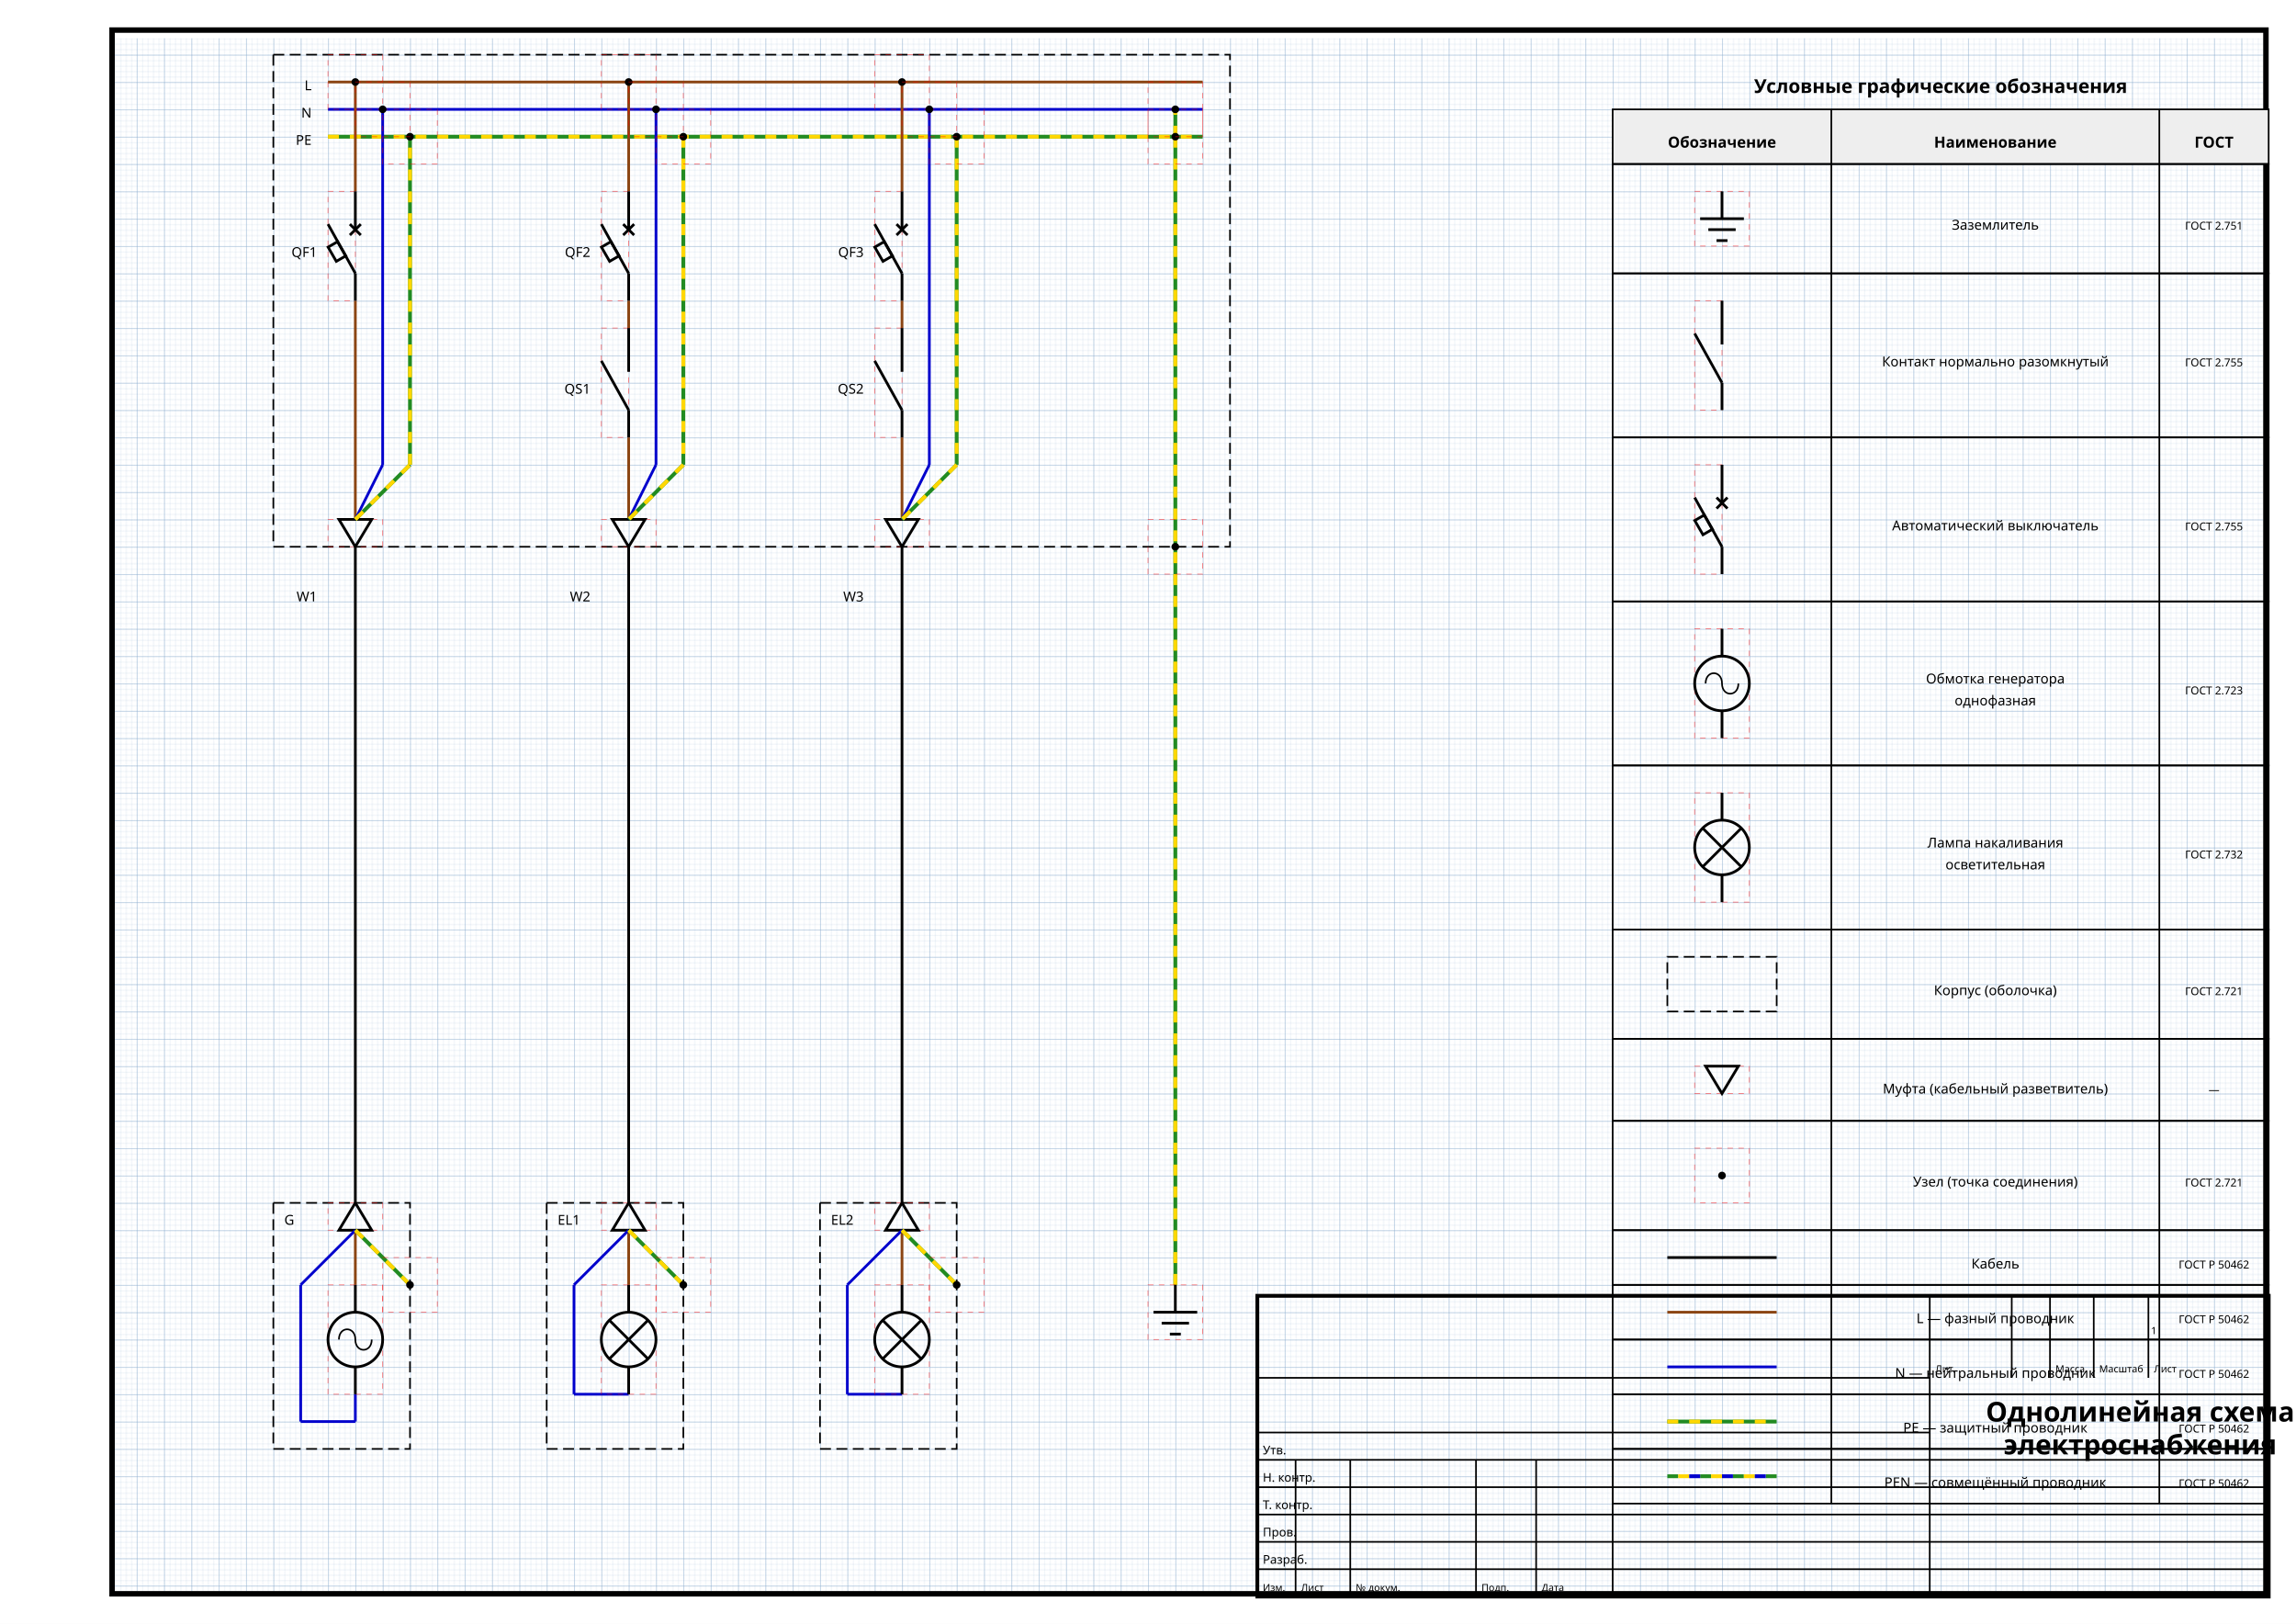
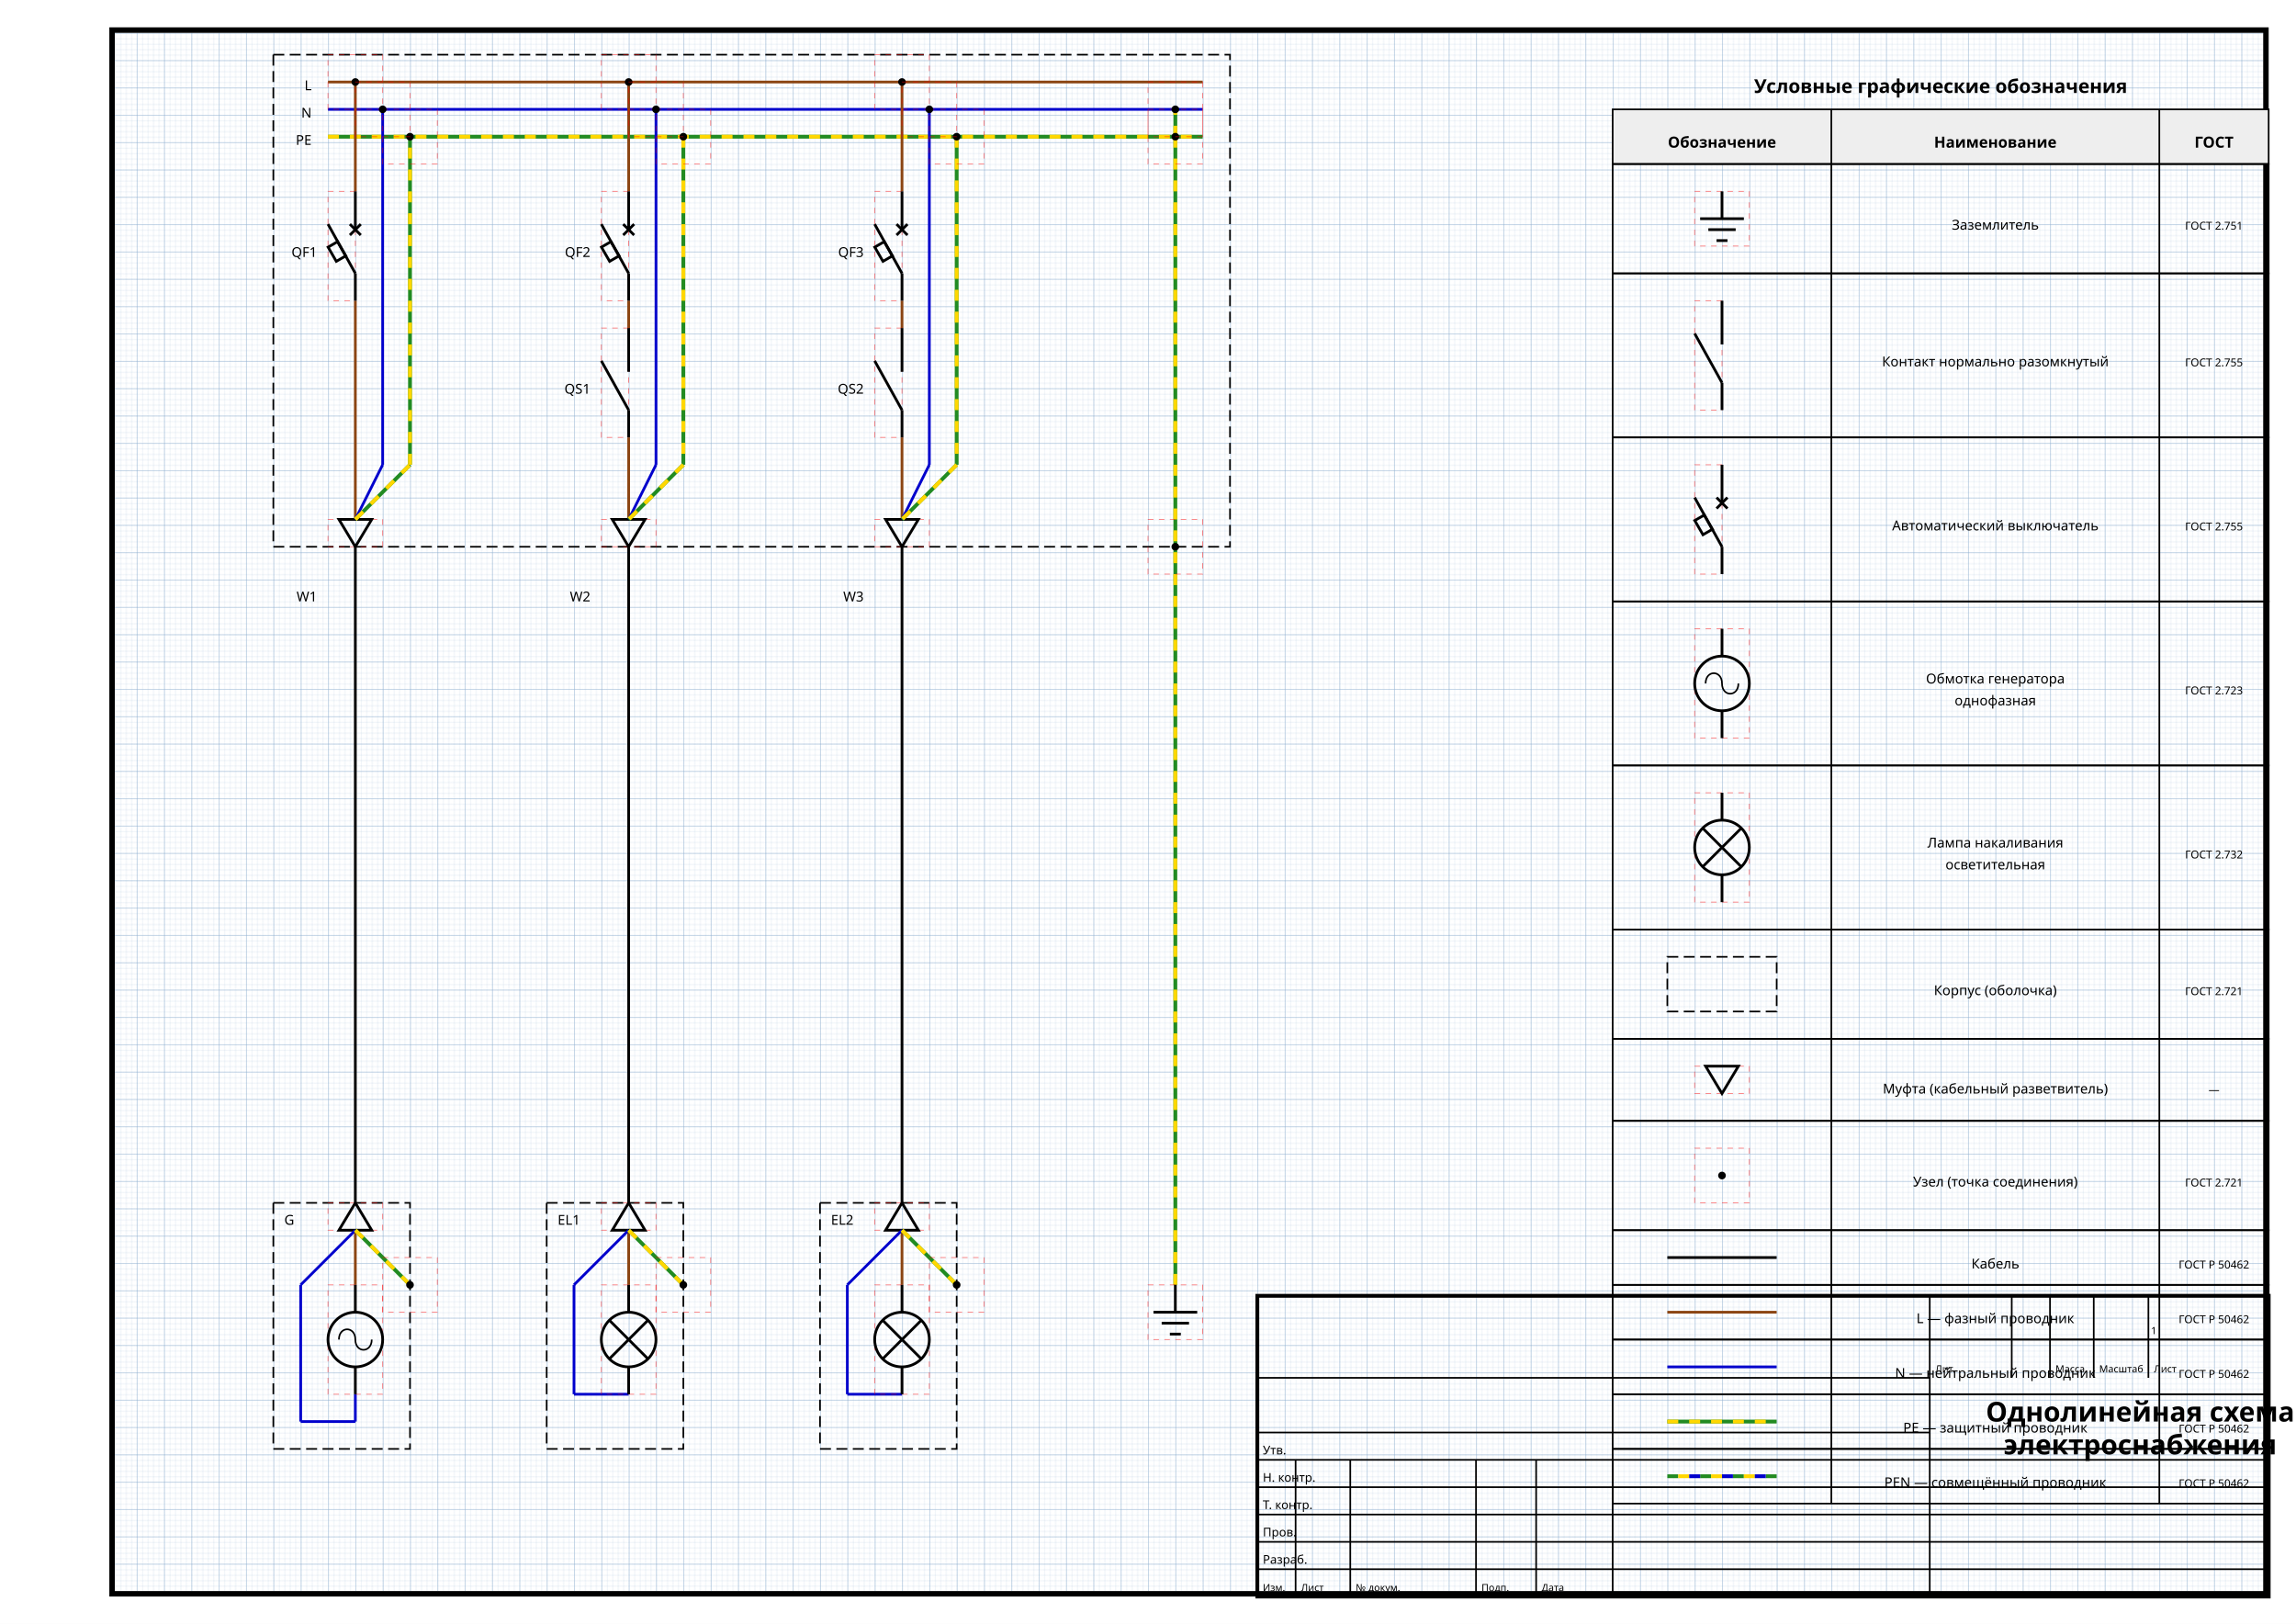
<svg xmlns="http://www.w3.org/2000/svg" width="420mm" height="297mm" viewBox="0 0 420 297">
  <rect width="420" height="297" fill="white" />
  <defs>
-     <pattern id="mm1" width="1" height="1" patternUnits="userSpaceOnUse">
+     <pattern id="mm1" width="1" height="1" patternUnits="userSpaceOnUse" y="1">
      <line x1="0" y1="0" x2="0" y2="1" stroke="#c8d8e8" stroke-width="0.1" />
      <line x1="0" y1="0" x2="1" y2="0" stroke="#c8d8e8" stroke-width="0.1" />
    </pattern>
-     <pattern id="mm5" width="5" height="5" patternUnits="userSpaceOnUse">
+     <pattern id="mm5" width="5" height="5" patternUnits="userSpaceOnUse" y="1">
      <rect width="5" height="5" fill="url(#mm1)" />
      <line x1="0" y1="0" x2="0" y2="5" stroke="#90b0d0" stroke-width="0.15" />
      <line x1="0" y1="0" x2="5" y2="0" stroke="#90b0d0" stroke-width="0.15" />
    </pattern>
    <symbol id="ugo-node" overflow="visible">
      <rect x="-5" y="-5" width="10" height="10" fill="none" stroke="red" stroke-width="0.15" stroke-dasharray="1,1" opacity="0.5" />
      <circle cx="0" cy="0" r="0.7" fill="black" stroke="none" />
    </symbol>
    <symbol id="ugo-ground" overflow="visible">
      <rect x="-5" y="0" width="10" height="10" fill="none" stroke="red" stroke-width="0.15" stroke-dasharray="1,1" opacity="0.5" />
      <g stroke="black" stroke-width="0.5">
        <line x1="0" y1="0" x2="0" y2="5" />
        <line x1="-4" y1="5" x2="4" y2="5" />
        <line x1="-2.5" y1="7" x2="2.5" y2="7" />
        <line x1="-1" y1="9" x2="1" y2="9" />
      </g>
    </symbol>
    <symbol id="ugo-contact" overflow="visible">
      <rect x="-5" y="0" width="5" height="20" fill="none" stroke="red" stroke-width="0.15" stroke-dasharray="1,1" opacity="0.5" />
      <g stroke="black" stroke-width="0.5" fill="none">
        <line x1="0" y1="0" x2="0" y2="8" />
        <line x1="0" y1="15" x2="-5" y2="6" />
        <line x1="0" y1="15" x2="0" y2="20" />
      </g>
    </symbol>
    <symbol id="ugo-breaker" overflow="visible">
      <rect x="-5" y="0" width="5" height="20" fill="none" stroke="red" stroke-width="0.15" stroke-dasharray="1,1" opacity="0.5" />
      <g stroke="black" stroke-width="0.5" fill="none">
        <line x1="0" y1="0" x2="0" y2="7" />
        <line x1="-1" y1="6" x2="1" y2="8" />
        <line x1="-1" y1="8" x2="1" y2="6" />
        <line x1="0" y1="15" x2="-5" y2="6" />
        <rect x="-2" y="-1.5" width="2" height="3" fill="none" stroke="black" stroke-width="0.5" transform="translate(-2.5, 10.5) rotate(-30)" />
        <line x1="0" y1="15" x2="0" y2="20" />
      </g>
    </symbol>
    <symbol id="ugo-generator" overflow="visible">
      <rect x="-5" y="0" width="10" height="20" fill="none" stroke="red" stroke-width="0.15" stroke-dasharray="1,1" opacity="0.5" />
      <g stroke="black" stroke-width="0.5" fill="none">
        <line x1="0" y1="0" x2="0" y2="5" />
        <circle cx="0" cy="10" r="5" />
        <path d="M-3,10 C-3,7.5 0,7.5 0,10 S3,12.5 3,10" stroke-width="0.3" />
        <line x1="0" y1="15" x2="0" y2="20" />
      </g>
    </symbol>
    <symbol id="ugo-lamp" overflow="visible">
      <rect x="-5" y="0" width="10" height="20" fill="none" stroke="red" stroke-width="0.15" stroke-dasharray="1,1" opacity="0.5" />
      <g stroke="black" stroke-width="0.5" fill="none">
        <line x1="0" y1="0" x2="0" y2="5" />
        <circle cx="0" cy="10" r="5" />
        <line x1="-3.5" y1="6.5" x2="3.5" y2="13.5" />
        <line x1="3.5" y1="6.5" x2="-3.5" y2="13.5" />
        <line x1="0" y1="15" x2="0" y2="20" />
      </g>
    </symbol>
    <symbol id="ugo-mufta" overflow="visible">
      <rect x="-5" y="0" width="10" height="5" fill="none" stroke="red" stroke-width="0.15" stroke-dasharray="1,1" opacity="0.5" />
      <polygon points="-3,0 3,0 0,5" stroke="black" stroke-width="0.5" fill="none" />
    </symbol>
  </defs>
-   <rect x="21" y="7" width="393" height="284" fill="url(#mm5)" />
+   <rect x="21" y="6" width="393" height="285" fill="url(#mm5)" />
  <rect x="20.5" y="5.5" width="394" height="286" fill="none" stroke="black" stroke-width="1" />
  <g stroke="black" stroke-width="0.3" font-family="sans-serif" fill="none">
    <rect x="230" y="237" width="185" height="55" stroke-width="0.7" />
    <line x1="230" y1="287" x2="415" y2="287" />
    <line x1="230" y1="282" x2="415" y2="282" />
    <line x1="230" y1="277" x2="415" y2="277" />
    <line x1="230" y1="272" x2="415" y2="272" />
    <line x1="230" y1="267" x2="415" y2="267" />
    <line x1="230" y1="262" x2="353" y2="262" />
    <line x1="230" y1="252" x2="353" y2="252" />
    <line x1="237" y1="267" x2="237" y2="292" />
    <line x1="247" y1="267" x2="247" y2="292" />
    <line x1="270" y1="267" x2="270" y2="292" />
    <line x1="281" y1="267" x2="281" y2="292" />
    <line x1="295" y1="267" x2="295" y2="292" />
    <line x1="353" y1="237" x2="353" y2="292" />
    <line x1="368" y1="237" x2="368" y2="252" />
    <line x1="375" y1="237" x2="375" y2="252" />
    <line x1="383" y1="237" x2="383" y2="252" />
    <line x1="393" y1="237" x2="393" y2="252" />
    <g font-size="1.8" fill="black" stroke="none">
      <text x="231" y="291">Изм.</text>
      <text x="238" y="291">Лист</text>
      <text x="248" y="291">№ докум.</text>
      <text x="271" y="291">Подп.</text>
      <text x="282" y="291">Дата</text>
    </g>
    <g font-size="2.2" fill="black" stroke="none">
      <text x="231" y="286">Разраб.</text>
      <text x="231" y="281">Пров.</text>
      <text x="231" y="271">Н. контр.</text>
      <text x="231" y="276">Т. контр.</text>
      <text x="231" y="266">Утв.</text>
    </g>
    <text x="391.5" y="260" font-size="5" fill="black" stroke="none" text-anchor="middle" font-weight="bold">Однолинейная схема</text>
    <text x="391.5" y="266" font-size="5" fill="black" stroke="none" text-anchor="middle" font-weight="bold">электроснабжения</text>
    <g font-size="1.8" fill="black" stroke="none">
      <text x="354" y="251">Лит.</text>
      <text x="376" y="251">Масса</text>
      <text x="384" y="251">Масштаб</text>
    </g>
    <g font-size="1.8" fill="black" stroke="none">
      <text x="394" y="251">Лист</text>
      <text x="394" y="244" text-anchor="middle">1</text>
    </g>
  </g>
  <rect x="50" y="10" width="175" height="90" fill="none" stroke="black" stroke-width="0.3" stroke-dasharray="2,1" />
  <line x1="60" y1="15" x2="220" y2="15" stroke="#8B4513" stroke-width="0.5" />
  <line x1="60" y1="20" x2="220" y2="20" stroke="#0000CC" stroke-width="0.5" />
  <g stroke-width="0.7">
    <line x1="60" y1="25" x2="220" y2="25" stroke="#228B22" />
    <line x1="60" y1="25" x2="220" y2="25" stroke="#FFD700" stroke-dasharray="2,2" />
  </g>
  <rect x="50" y="220" width="25" height="45" fill="none" stroke="black" stroke-width="0.3" stroke-dasharray="2,1" />
  <rect x="100" y="220" width="25" height="45" fill="none" stroke="black" stroke-width="0.3" stroke-dasharray="2,1" />
  <rect x="150" y="220" width="25" height="45" fill="none" stroke="black" stroke-width="0.3" stroke-dasharray="2,1" />
  <g stroke="#8B4513" stroke-width="0.5">
    <line x1="65" y1="15" x2="65" y2="35" />
    <line x1="65" y1="55" x2="65" y2="95" />
    <line x1="65" y1="225" x2="65" y2="235" />
    <line x1="115" y1="15" x2="115" y2="35" />
    <line x1="115" y1="55" x2="115" y2="60" />
    <line x1="115" y1="80" x2="115" y2="95" />
    <line x1="115" y1="225" x2="115" y2="235" />
    <line x1="165" y1="15" x2="165" y2="35" />
    <line x1="165" y1="55" x2="165" y2="60" />
    <line x1="165" y1="80" x2="165" y2="95" />
    <line x1="165" y1="225" x2="165" y2="235" />
  </g>
  <use href="#ugo-breaker" x="65" y="35" />
  <use href="#ugo-breaker" x="115" y="35" />
  <use href="#ugo-contact" x="115" y="60" />
  <use href="#ugo-breaker" x="165" y="35" />
  <use href="#ugo-contact" x="165" y="60" />
  <use href="#ugo-mufta" x="65" y="95" />
  <line x1="65" y1="100" x2="65" y2="220" stroke="black" stroke-width="0.5" />
  <g transform="translate(65, 225) scale(1, -1)">
    <use href="#ugo-mufta" />
  </g>
  <use href="#ugo-mufta" x="115" y="95" />
  <line x1="115" y1="100" x2="115" y2="220" stroke="black" stroke-width="0.5" />
  <g transform="translate(115, 225) scale(1, -1)">
    <use href="#ugo-mufta" />
  </g>
  <use href="#ugo-mufta" x="165" y="95" />
  <line x1="165" y1="100" x2="165" y2="220" stroke="black" stroke-width="0.5" />
  <g transform="translate(165, 225) scale(1, -1)">
    <use href="#ugo-mufta" />
  </g>
  <g stroke="#0000CC" stroke-width="0.5">
    <line x1="70" y1="20" x2="70" y2="85" />
    <line x1="70" y1="85" x2="65" y2="95" />
    <line x1="65" y1="225" x2="55" y2="235" />
    <line x1="55" y1="235" x2="55" y2="260" />
    <line x1="55" y1="260" x2="65" y2="260" />
    <line x1="65" y1="260" x2="65" y2="255" />
    <line x1="120" y1="20" x2="120" y2="85" />
    <line x1="120" y1="85" x2="115" y2="95" />
    <line x1="115" y1="225" x2="105" y2="235" />
    <line x1="105" y1="235" x2="105" y2="255" />
    <line x1="105" y1="255" x2="115" y2="255" />
    <line x1="170" y1="20" x2="170" y2="85" />
    <line x1="170" y1="85" x2="165" y2="95" />
    <line x1="165" y1="225" x2="155" y2="235" />
    <line x1="155" y1="235" x2="155" y2="255" />
    <line x1="155" y1="255" x2="165" y2="255" />
  </g>
  <g stroke-width="0.7">
    <line x1="65" y1="95" x2="75" y2="85" stroke="#228B22" />
    <line x1="75" y1="85" x2="75" y2="25" stroke="#228B22" />
    <line x1="65" y1="225" x2="75" y2="235" stroke="#228B22" />
    <line x1="125" y1="25" x2="125" y2="85" stroke="#228B22" />
    <line x1="125" y1="85" x2="115" y2="95" stroke="#228B22" />
    <line x1="115" y1="225" x2="125" y2="235" stroke="#228B22" />
    <line x1="175" y1="25" x2="175" y2="85" stroke="#228B22" />
    <line x1="175" y1="85" x2="165" y2="95" stroke="#228B22" />
    <line x1="165" y1="225" x2="175" y2="235" stroke="#228B22" />
    <line x1="215" y1="25" x2="215" y2="20" stroke="#228B22" />
    <line x1="215" y1="25" x2="215" y2="235" stroke="#228B22" />
    <line x1="65" y1="95" x2="75" y2="85" stroke="#FFD700" stroke-dasharray="2,2" />
    <line x1="75" y1="85" x2="75" y2="25" stroke="#FFD700" stroke-dasharray="2,2" />
    <line x1="65" y1="225" x2="75" y2="235" stroke="#FFD700" stroke-dasharray="2,2" />
    <line x1="125" y1="25" x2="125" y2="85" stroke="#FFD700" stroke-dasharray="2,2" />
    <line x1="125" y1="85" x2="115" y2="95" stroke="#FFD700" stroke-dasharray="2,2" />
    <line x1="115" y1="225" x2="125" y2="235" stroke="#FFD700" stroke-dasharray="2,2" />
    <line x1="175" y1="25" x2="175" y2="85" stroke="#FFD700" stroke-dasharray="2,2" />
    <line x1="175" y1="85" x2="165" y2="95" stroke="#FFD700" stroke-dasharray="2,2" />
    <line x1="165" y1="225" x2="175" y2="235" stroke="#FFD700" stroke-dasharray="2,2" />
    <line x1="215" y1="25" x2="215" y2="20" stroke="#FFD700" stroke-dasharray="2,2" />
    <line x1="215" y1="25" x2="215" y2="235" stroke="#FFD700" stroke-dasharray="2,2" />
  </g>
  <use href="#ugo-node" x="75" y="235" />
  <use href="#ugo-node" x="75" y="25" />
  <use href="#ugo-node" x="125" y="25" />
  <use href="#ugo-node" x="125" y="235" />
  <use href="#ugo-node" x="175" y="25" />
  <use href="#ugo-node" x="175" y="235" />
  <use href="#ugo-node" x="215" y="25" />
  <use href="#ugo-node" x="215" y="100" />
  <use href="#ugo-node" x="65" y="15" />
  <use href="#ugo-node" x="115" y="15" />
  <use href="#ugo-node" x="165" y="15" />
  <use href="#ugo-node" x="70" y="20" />
  <use href="#ugo-node" x="120" y="20" />
  <use href="#ugo-node" x="170" y="20" />
  <use href="#ugo-node" x="215" y="20" />
  <use href="#ugo-generator" x="65" y="235" />
  <use href="#ugo-lamp" x="115" y="235" />
  <use href="#ugo-lamp" x="165" y="235" />
  <use href="#ugo-ground" x="215" y="235" />
  <g font-family="sans-serif" font-size="2.5" fill="black">
    <text x="57" y="16.5" text-anchor="end">L</text>
    <text x="57" y="21.5" text-anchor="end">N</text>
    <text x="57" y="26.5" text-anchor="end">PE</text>
    <text x="58" y="47" text-anchor="end">QF1</text>
    <text x="58" y="110" text-anchor="end">W1</text>
    <text x="52" y="224">G</text>
    <text x="108" y="47" text-anchor="end">QF2</text>
    <text x="108" y="72" text-anchor="end">QS1</text>
    <text x="108" y="110" text-anchor="end">W2</text>
    <text x="102" y="224">EL1</text>
    <text x="158" y="47" text-anchor="end">QF3</text>
    <text x="158" y="72" text-anchor="end">QS2</text>
    <text x="158" y="110" text-anchor="end">W3</text>
    <text x="152" y="224">EL2</text>
  </g>
  <g transform="translate(295, 20)" stroke="black" stroke-width="0.3" font-family="sans-serif">
    <text x="60" y="-3" font-size="3.5" font-weight="bold" text-anchor="middle" stroke="none" fill="black">Условные графические обозначения</text>
    <rect x="0" y="0" width="120" height="10" fill="#eee" stroke="black" />
    <text x="20" y="7" font-size="2.8" text-anchor="middle" stroke="none" fill="black" font-weight="bold">Обозначение</text>
    <text x="70" y="7" font-size="2.8" text-anchor="middle" stroke="none" fill="black" font-weight="bold">Наименование</text>
    <text x="110" y="7" font-size="2.8" text-anchor="middle" stroke="none" fill="black" font-weight="bold">ГОСТ</text>
    <line x1="40" y1="0" x2="40" y2="10" />
    <line x1="100" y1="0" x2="100" y2="10" />
    <rect x="0" y="10" width="120" height="20" fill="none" stroke="black" />
    <line x1="40" y1="10" x2="40" y2="30" />
    <line x1="100" y1="10" x2="100" y2="30" />
    <use href="#ugo-ground" x="20" y="15" />
    <text x="70" y="22" font-size="2.5" text-anchor="middle" stroke="none" fill="black">Заземлитель</text>
    <text x="110" y="22" font-size="2" text-anchor="middle" stroke="none" fill="black">ГОСТ 2.751</text>
    <rect x="0" y="30" width="120" height="30" fill="none" stroke="black" />
    <line x1="40" y1="30" x2="40" y2="60" />
    <line x1="100" y1="30" x2="100" y2="60" />
    <use href="#ugo-contact" x="20" y="35" />
    <text x="70" y="47" font-size="2.5" text-anchor="middle" stroke="none" fill="black">Контакт нормально разомкнутый</text>
    <text x="110" y="47" font-size="2" text-anchor="middle" stroke="none" fill="black">ГОСТ 2.755</text>
    <rect x="0" y="60" width="120" height="30" fill="none" stroke="black" />
    <line x1="40" y1="60" x2="40" y2="90" />
    <line x1="100" y1="60" x2="100" y2="90" />
    <use href="#ugo-breaker" x="20" y="65" />
    <text x="70" y="77" font-size="2.5" text-anchor="middle" stroke="none" fill="black">Автоматический выключатель</text>
    <text x="110" y="77" font-size="2" text-anchor="middle" stroke="none" fill="black">ГОСТ 2.755</text>
    <rect x="0" y="90" width="120" height="30" fill="none" stroke="black" />
    <line x1="40" y1="90" x2="40" y2="120" />
    <line x1="100" y1="90" x2="100" y2="120" />
    <use href="#ugo-generator" x="20" y="95" />
    <text x="70" y="105" font-size="2.5" text-anchor="middle" stroke="none" fill="black">Обмотка генератора</text>
    <text x="70" y="109" font-size="2.5" text-anchor="middle" stroke="none" fill="black">однофазная</text>
    <text x="110" y="107" font-size="2" text-anchor="middle" stroke="none" fill="black">ГОСТ 2.723</text>
    <rect x="0" y="120" width="120" height="30" fill="none" stroke="black" />
    <line x1="40" y1="120" x2="40" y2="150" />
    <line x1="100" y1="120" x2="100" y2="150" />
    <use href="#ugo-lamp" x="20" y="125" />
    <text x="70" y="135" font-size="2.5" text-anchor="middle" stroke="none" fill="black">Лампа накаливания</text>
    <text x="70" y="139" font-size="2.5" text-anchor="middle" stroke="none" fill="black">осветительная</text>
    <text x="110" y="137" font-size="2" text-anchor="middle" stroke="none" fill="black">ГОСТ 2.732</text>
    <rect x="0" y="150" width="120" height="20" fill="none" stroke="black" />
    <line x1="40" y1="150" x2="40" y2="170" />
    <line x1="100" y1="150" x2="100" y2="170" />
    <rect x="10" y="155" width="20" height="10" fill="none" stroke="black" stroke-dasharray="2,1" />
    <text x="70" y="162" font-size="2.5" text-anchor="middle" stroke="none" fill="black">Корпус (оболочка)</text>
    <text x="110" y="162" font-size="2" text-anchor="middle" stroke="none" fill="black">ГОСТ 2.721</text>
    <rect x="0" y="170" width="120" height="15" fill="none" stroke="black" />
    <line x1="40" y1="170" x2="40" y2="185" />
    <line x1="100" y1="170" x2="100" y2="185" />
    <use href="#ugo-mufta" x="20" y="175" />
    <text x="70" y="180" font-size="2.5" text-anchor="middle" stroke="none" fill="black">Муфта (кабельный разветвитель)</text>
    <text x="110" y="180" font-size="2" text-anchor="middle" stroke="none" fill="black">—</text>
    <rect x="0" y="185" width="120" height="20" fill="none" stroke="black" />
    <line x1="40" y1="185" x2="40" y2="205" />
    <line x1="100" y1="185" x2="100" y2="205" />
    <use href="#ugo-node" x="20" y="195" />
    <text x="70" y="197" font-size="2.5" text-anchor="middle" stroke="none" fill="black">Узел (точка соединения)</text>
    <text x="110" y="197" font-size="2" text-anchor="middle" stroke="none" fill="black">ГОСТ 2.721</text>
    <rect x="0" y="205" width="120" height="10" fill="none" stroke="black" />
    <line x1="40" y1="205" x2="40" y2="215" />
    <line x1="100" y1="205" x2="100" y2="215" />
    <line x1="10" y1="210" x2="30" y2="210" stroke="black" stroke-width="0.5" />
    <text x="70" y="212" font-size="2.5" text-anchor="middle" stroke="none" fill="black">Кабель</text>
    <text x="110" y="212" font-size="2" text-anchor="middle" stroke="none" fill="black">ГОСТ Р 50462</text>
    <rect x="0" y="215" width="120" height="10" fill="none" stroke="black" />
    <line x1="40" y1="215" x2="40" y2="225" />
    <line x1="100" y1="215" x2="100" y2="225" />
    <line x1="10" y1="220" x2="30" y2="220" stroke="#8B4513" stroke-width="0.5" />
    <text x="70" y="222" font-size="2.5" text-anchor="middle" stroke="none" fill="black">L — фазный проводник</text>
    <text x="110" y="222" font-size="2" text-anchor="middle" stroke="none" fill="black">ГОСТ Р 50462</text>
    <rect x="0" y="225" width="120" height="10" fill="none" stroke="black" />
    <line x1="40" y1="225" x2="40" y2="235" />
    <line x1="100" y1="225" x2="100" y2="235" />
    <line x1="10" y1="230" x2="30" y2="230" stroke="#0000CC" stroke-width="0.5" />
    <text x="70" y="232" font-size="2.5" text-anchor="middle" stroke="none" fill="black">N — нейтральный проводник</text>
    <text x="110" y="232" font-size="2" text-anchor="middle" stroke="none" fill="black">ГОСТ Р 50462</text>
    <rect x="0" y="235" width="120" height="10" fill="none" stroke="black" />
    <line x1="40" y1="235" x2="40" y2="245" />
    <line x1="100" y1="235" x2="100" y2="245" />
    <line x1="10" y1="240" x2="30" y2="240" stroke="#228B22" stroke-width="0.7" />
    <line x1="10" y1="240" x2="30" y2="240" stroke="#FFD700" stroke-width="0.7" stroke-dasharray="2,2" />
    <text x="70" y="242" font-size="2.5" text-anchor="middle" stroke="none" fill="black">PE — защитный проводник</text>
    <text x="110" y="242" font-size="2" text-anchor="middle" stroke="none" fill="black">ГОСТ Р 50462</text>
    <rect x="0" y="245" width="120" height="10" fill="none" stroke="black" />
    <line x1="40" y1="245" x2="40" y2="255" />
    <line x1="100" y1="245" x2="100" y2="255" />
    <line x1="10" y1="250" x2="30" y2="250" stroke="#228B22" stroke-width="0.7" stroke-dasharray="2,4" stroke-dashoffset="0" />
    <line x1="10" y1="250" x2="30" y2="250" stroke="#FFD700" stroke-width="0.7" stroke-dasharray="2,4" stroke-dashoffset="4" />
    <line x1="10" y1="250" x2="30" y2="250" stroke="#0000CC" stroke-width="0.7" stroke-dasharray="2,4" stroke-dashoffset="2" />
    <text x="70" y="252" font-size="2.5" text-anchor="middle" stroke="none" fill="black">PEN — совмещённый проводник</text>
    <text x="110" y="252" font-size="2" text-anchor="middle" stroke="none" fill="black">ГОСТ Р 50462</text>
  </g>
</svg>
